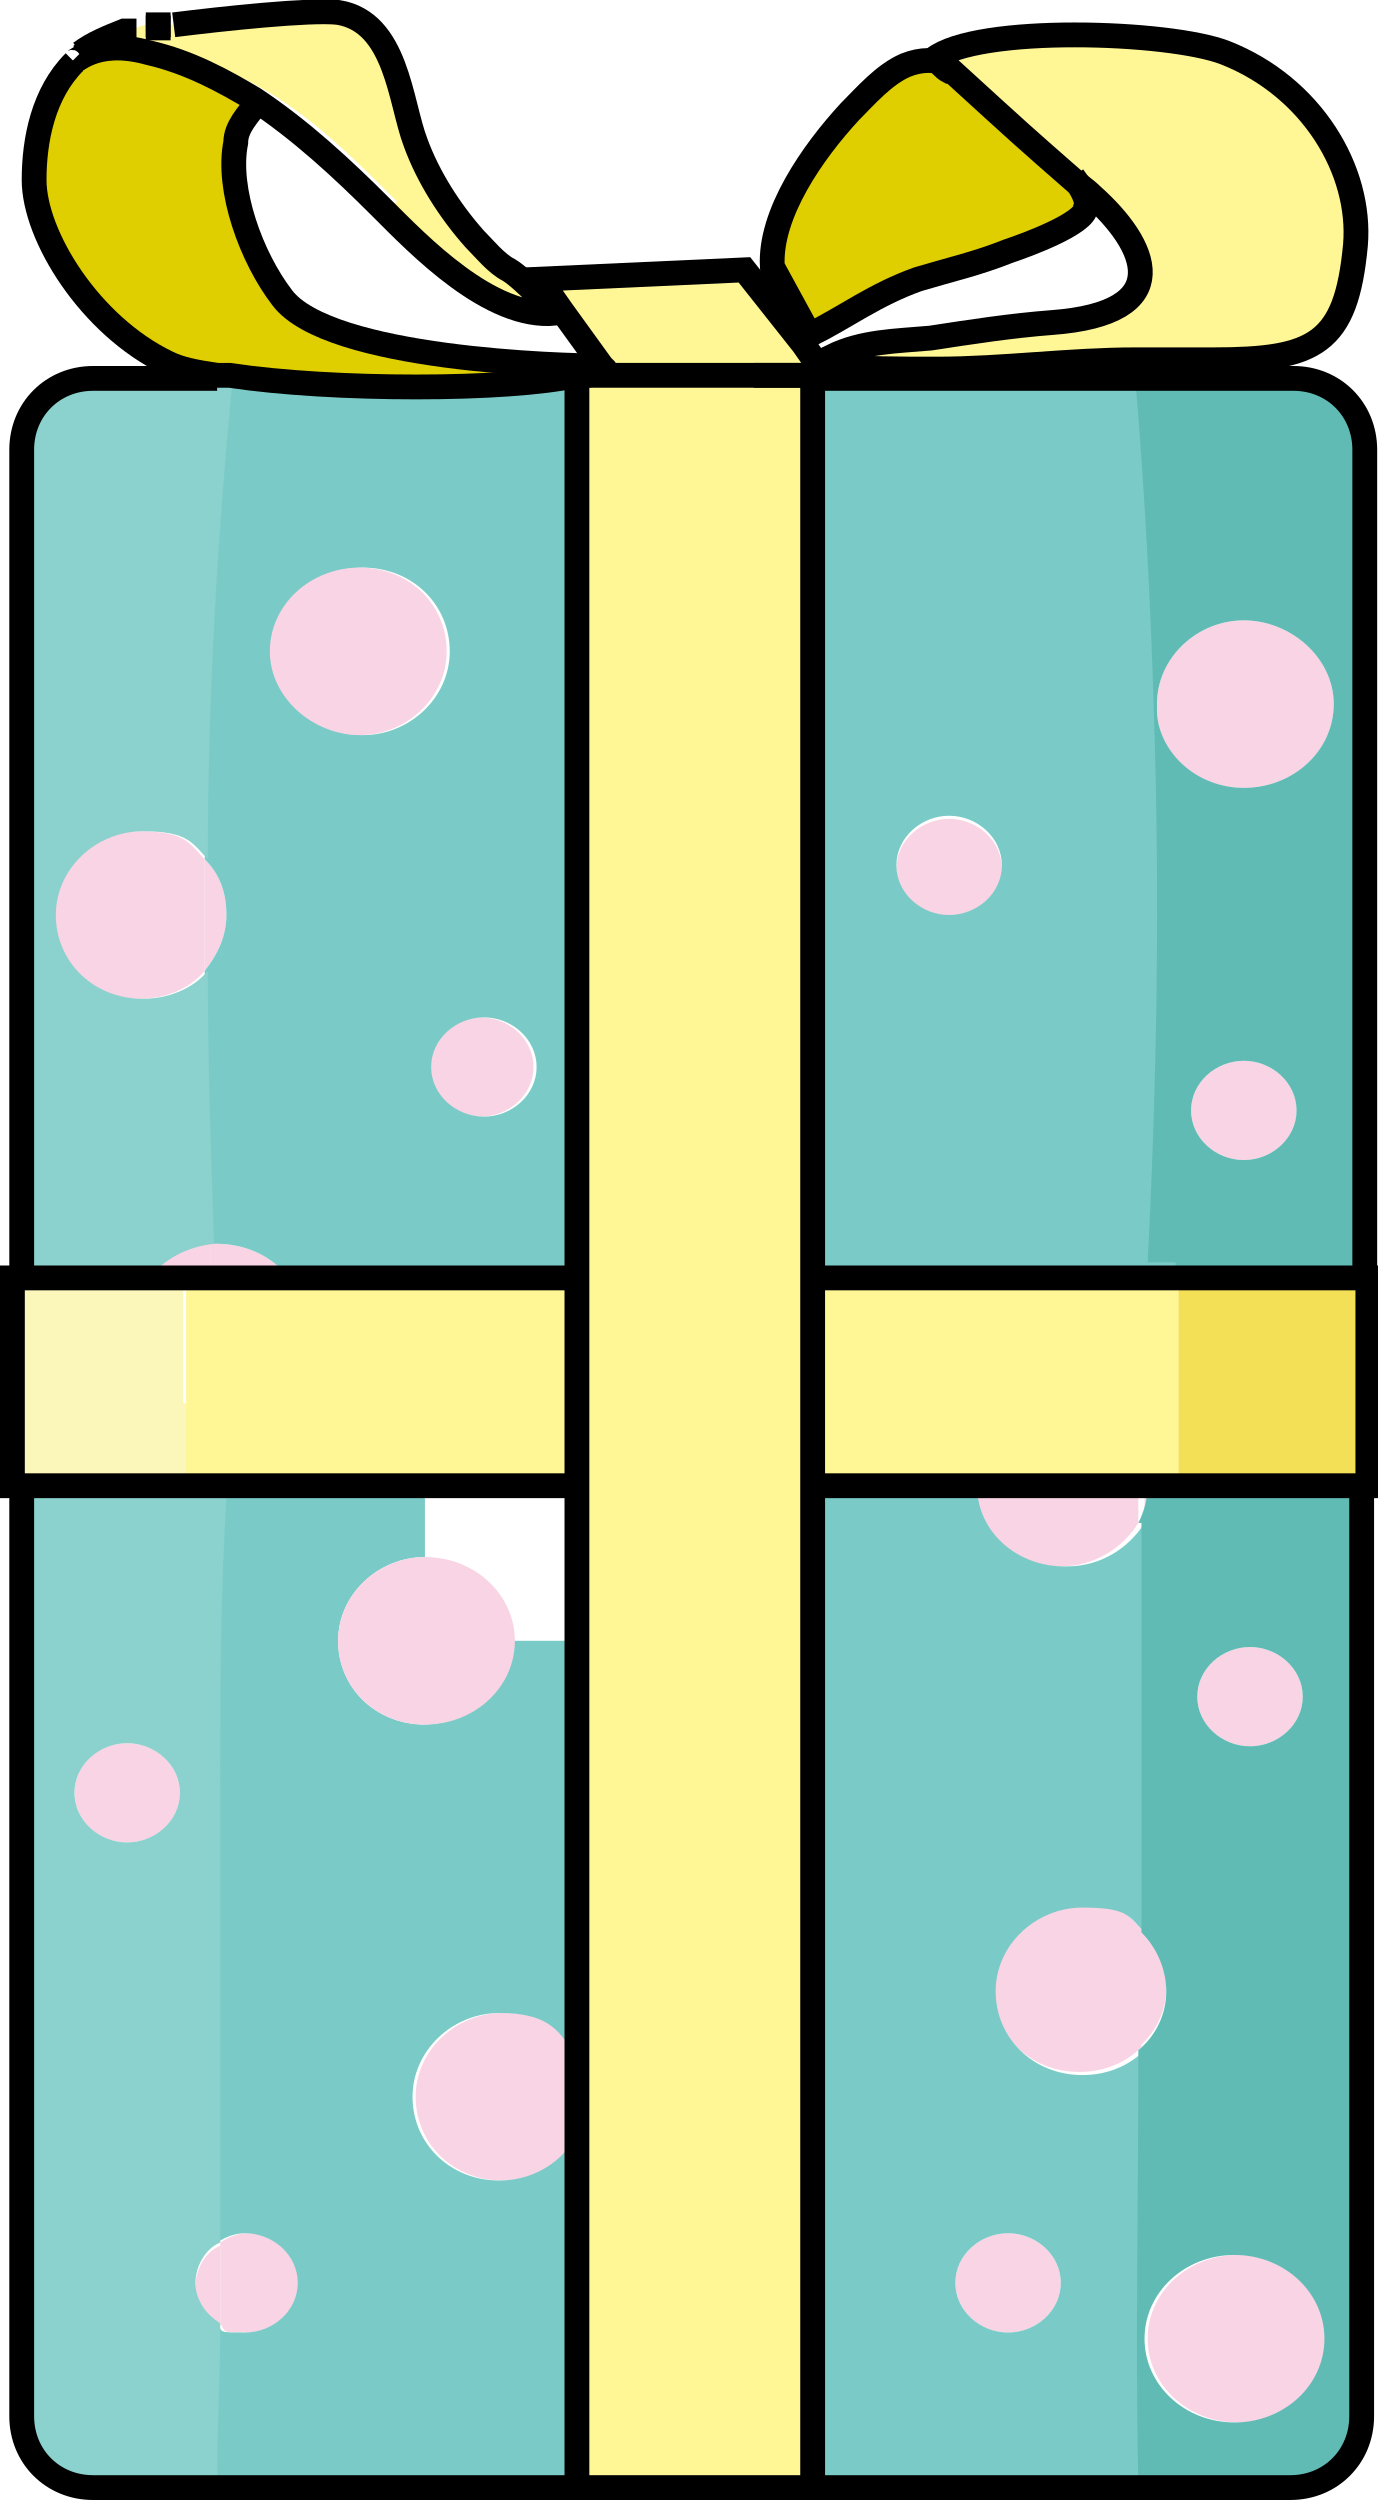
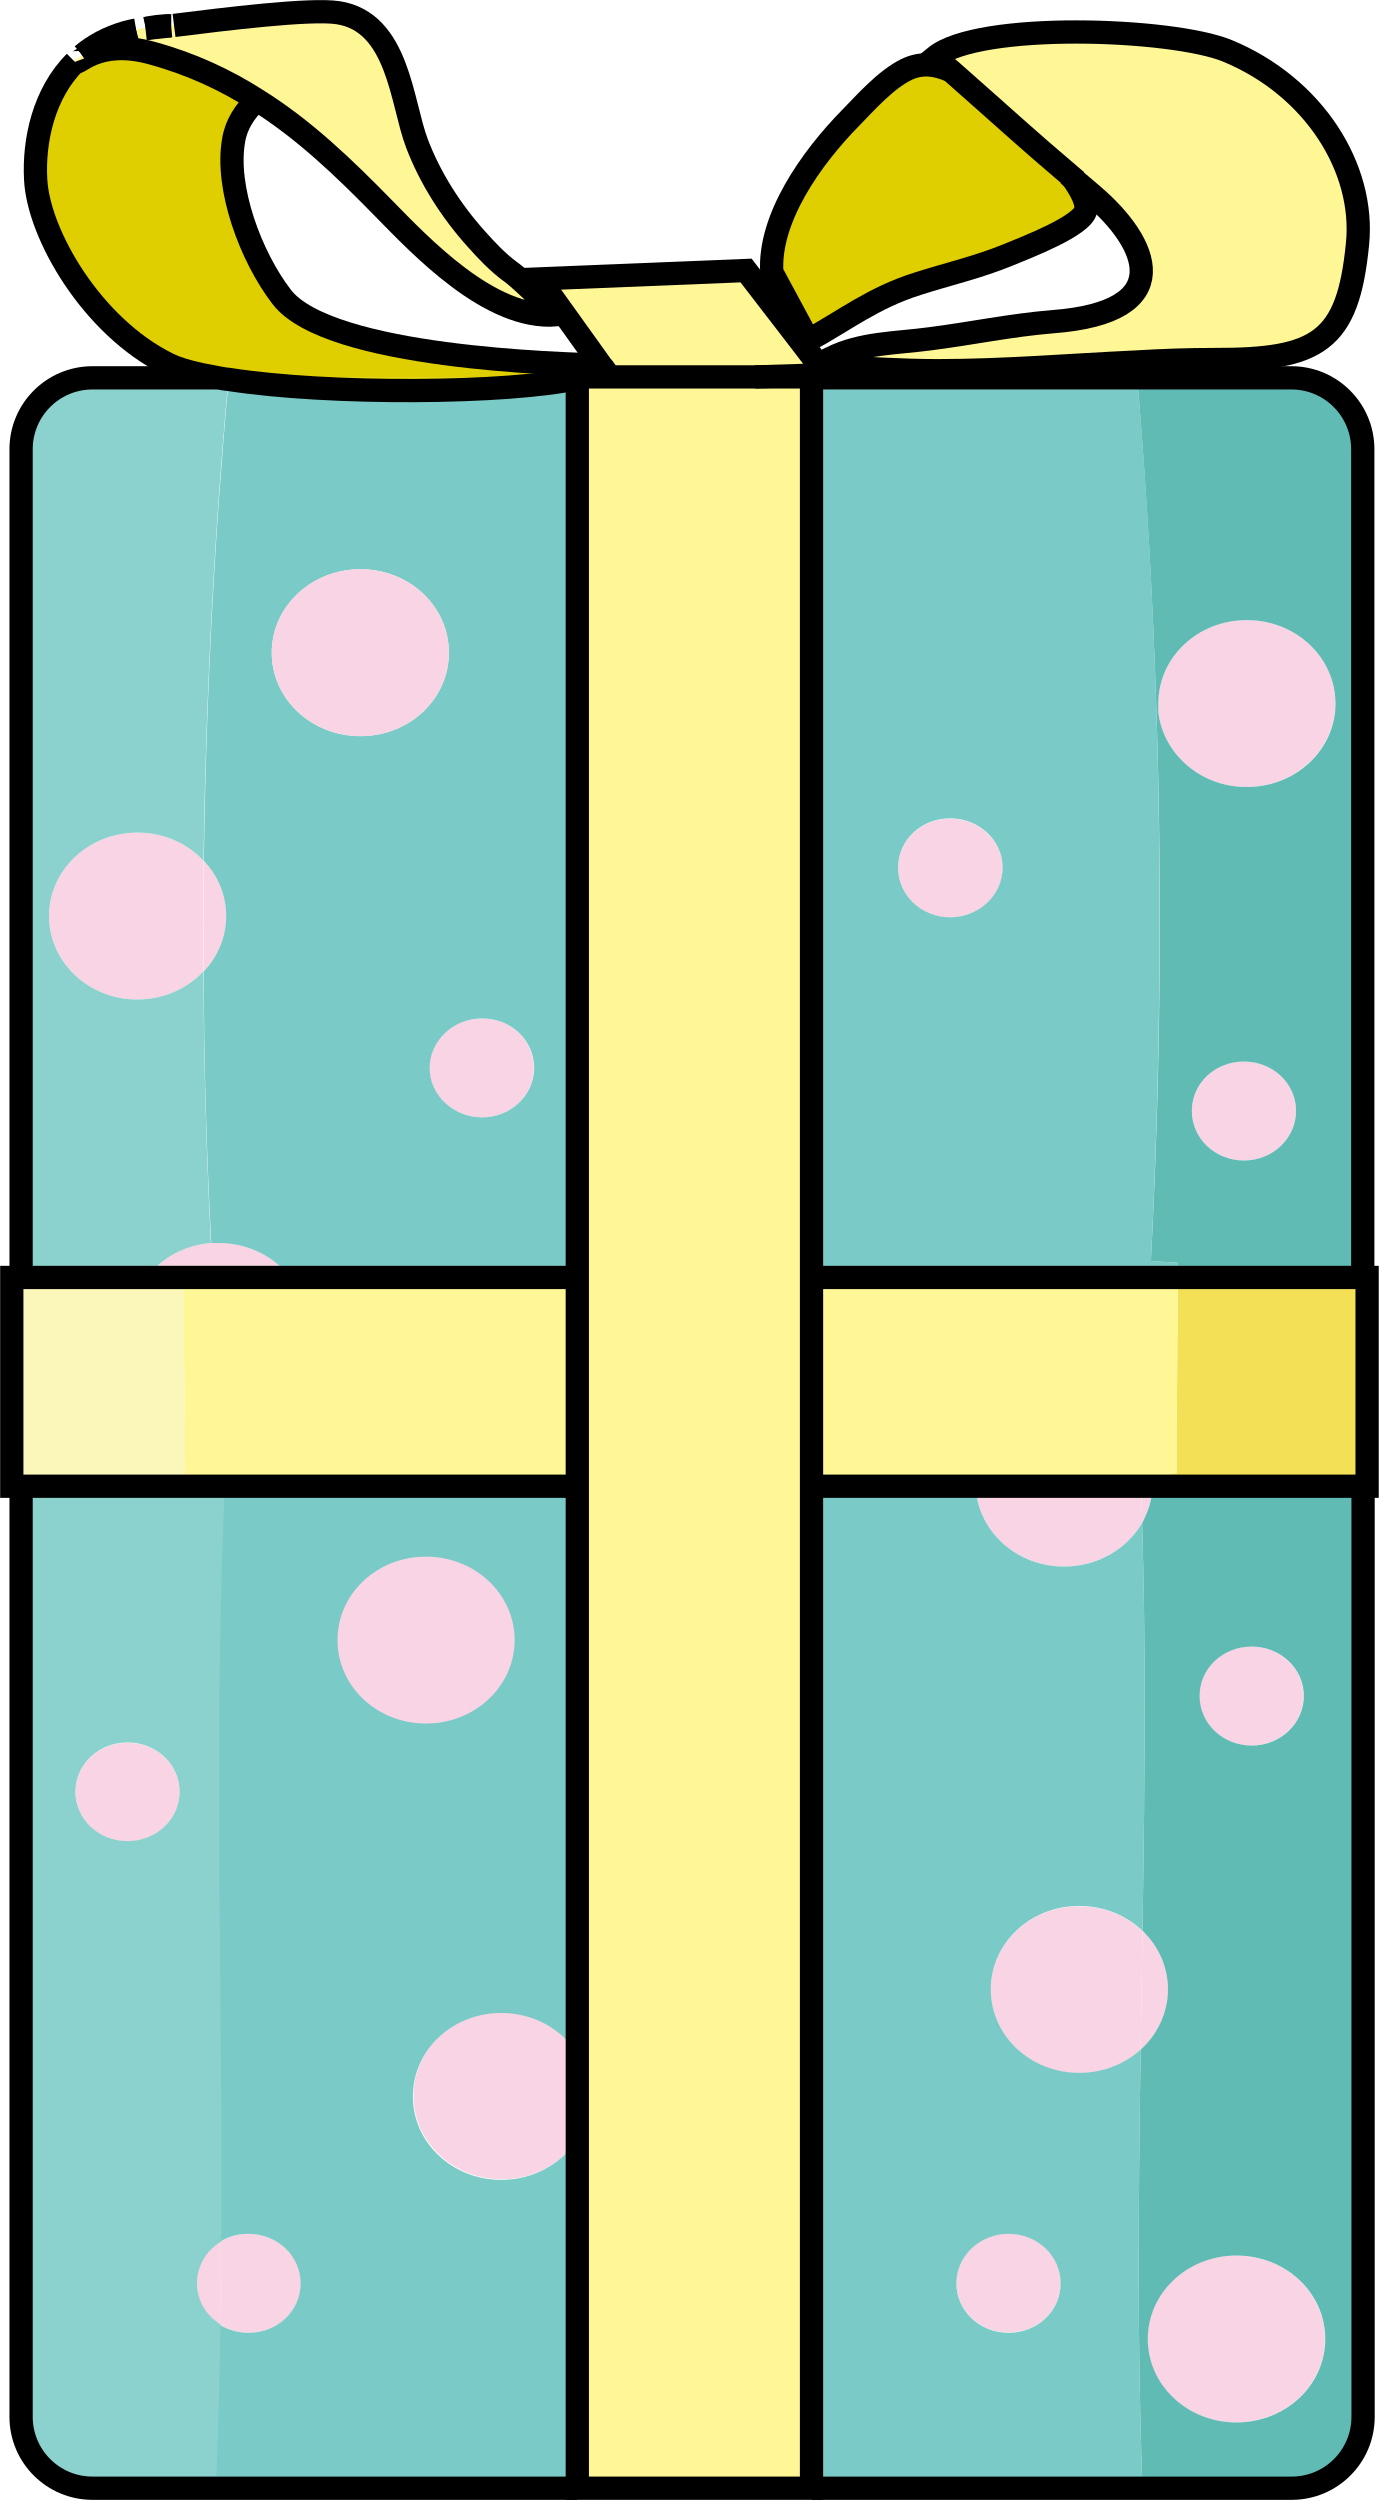
- <svg xmlns="http://www.w3.org/2000/svg" id="a" width="44.4" height="80.6" viewBox="0 0 44.4 80.6">
+ <svg xmlns="http://www.w3.org/2000/svg" id="a" width="44.45" height="80.59" viewBox="0 0 44.45 80.59">
  <defs>
-     <style>.b{fill:none;stroke:#000;stroke-width:.8px;}.c{fill:#f3e056;}.c,.d,.e,.f,.g,.h,.i,.j{stroke-width:0px;}.d{fill:#f9d4e4;}.e{fill:#61bbb5;}.f{fill:#7acbc7;}.g{fill:#e0cf00;}.h{fill:#8bd1cd;}.i{fill:#fff696;}.j{fill:#fbf6b9;}</style>
+     <style>.b{fill:none;stroke:#000;stroke-width:.75px;}.c{fill:#f3e056;}.c,.d,.e,.f,.g,.h,.i,.j{stroke-width:0px;}.d{fill:#f9d4e4;}.e{fill:#61bbb5;}.f{fill:#7acbc7;}.g{fill:#e0cf00;}.h{fill:#8bd1cd;}.i{fill:#fff696;}.j{fill:#fbf6b9;}</style>
  </defs>
-   <path class="d" d="m13.8,34.4c0-.9.8-1.6,1.7-1.6s1.7.7,1.7,1.6-.8,1.6-1.7,1.6-1.7-.7-1.7-1.6Z" />
-   <path class="d" d="m43,22.7c0,1.5-1.3,2.7-2.9,2.7s-2.7-1.1-2.8-2.4c0,0,0-.2,0-.3,0-1.5,1.3-2.7,2.8-2.7s2.9,1.2,2.9,2.7Z" />
-   <ellipse class="d" cx="39.9" cy="75.4" rx="2.9" ry="2.7" />
-   <path class="d" d="m34.8,66.8c-1.6,0-2.8-1.2-2.8-2.7s1.3-2.7,2.8-2.7,1.5.3,2,.8c0,1.3,0,2.6,0,3.8-.5.5-1.2.8-2,.8Z" />
-   <path class="c" d="m43.9,47.9h-6.8s0,0,0-.1c0,0,0-.1,0-.2.3,0,.5,0,.8-.1,0-2.1,0-4.2,0-6.3h6v6.7Z" />
-   <path class="d" d="m32.5,75.2c-.9,0-1.7-.7-1.7-1.6s.8-1.6,1.7-1.6,1.7.7,1.7,1.6-.8,1.6-1.7,1.6Z" />
-   <path class="d" d="m7.1,72.3c0,.9,0,1.8,0,2.7-.5-.3-.8-.8-.8-1.3s.3-1.1.8-1.3Z" />
-   <path class="d" d="m36.8,62.2c.5.5.8,1.2.8,1.9s-.3,1.4-.9,1.9c0-1.3,0-2.6,0-3.8Z" />
-   <path class="d" d="m36.8,47.9h.4c0,.4-.1.8-.3,1.2,0-.4,0-.8,0-1.2Z" />
-   <path class="d" d="m7,40.1c.9,0,1.8.4,2.3,1.1h-2.5c0-.4,0-.7,0-1.1,0,0,.2,0,.2,0Z" />
-   <path class="g" d="m7,12.2h11.6c-2.2.5-8,.6-11.2,0-.1,0-.3,0-.4,0Z" />
-   <path class="d" d="m16.2,70.3c-1.6,0-2.8-1.2-2.8-2.7s1.3-2.7,2.8-2.7,1.9.5,2.4,1.3v2.8c-.5.8-1.4,1.3-2.4,1.3Z" />
-   <path class="d" d="m31.4,47.9h5.3c0,.4,0,.8,0,1.2-.5.8-1.4,1.4-2.5,1.4-1.5,0-2.8-1.1-2.8-2.6Z" />
-   <path class="d" d="m7.3,29.5c0,.7-.3,1.3-.7,1.8,0-1.2,0-2.4,0-3.6.5.5.7,1.1.7,1.8Z" />
-   <path class="d" d="m4.7,41.2c.5-.6,1.2-1,2.1-1.1,0,.4,0,.7,0,1.1h-2.1Z" />
-   <ellipse class="d" cx="4.1" cy="57.8" rx="1.7" ry="1.6" />
-   <path class="j" d="m5.9,41.3v4c-1-.4-1.7-1.4-1.7-2.5s.2-1.1.5-1.6h2.1c-.3,0-.6,0-.9,0Z" />
-   <path class="d" d="m7.1,72.3c.3-.2.6-.3.9-.3.9,0,1.7.7,1.7,1.6s-.8,1.6-1.7,1.6-.7,0-.9-.3c0-.9,0-1.8,0-2.7Z" />
-   <path class="d" d="m30.6,26.4c.9,0,1.7.7,1.7,1.6s-.8,1.6-1.7,1.6-1.7-.7-1.7-1.6.8-1.6,1.7-1.6Z" />
-   <path class="d" d="m40.3,53.1c.9,0,1.7.7,1.7,1.6s-.8,1.6-1.7,1.6-1.7-.7-1.7-1.6.8-1.6,1.7-1.6Z" />
-   <path class="d" d="m6.6,27.7c0,1.2,0,2.4,0,3.6-.5.6-1.3.9-2.1.9-1.6,0-2.8-1.2-2.8-2.7s1.3-2.7,2.8-2.7,1.6.4,2.1.9Z" />
-   <path class="g" d="m5.5.8c-.4,0-.6,0-.8,0,.3,0,.5,0,.8,0Z" />
-   <path class="f" d="m13.7,55.6c-1.6,0-2.8-1.2-2.8-2.7s1.3-2.7,2.8-2.7v-2.3h-7.8v.2c.4,0,.8.1,1.3.2-.1,3.2-.2,6.4-.2,9.5,0,4.8,0,9.6,0,14.5.3-.2.6-.3.9-.3.9,0,1.7.7,1.7,1.6s-.8,1.6-1.7,1.6-.7,0-.9-.3c0,1.6,0,3.3-.1,5v.3h11.6v-11.2c-.5.8-1.4,1.3-2.4,1.3-1.6,0-2.8-1.2-2.8-2.7s1.3-2.7,2.8-2.7,1.9.5,2.4,1.3v-13.3h-2c0,1.5-1.3,2.7-2.9,2.7Z" />
-   <path class="f" d="m34.3,50.5c-1.5,0-2.8-1.1-2.8-2.6h-5.3v32.3h10.7c-.2-4.6-.1-9.4,0-14.1-.5.5-1.2.8-2,.8-1.6,0-2.8-1.2-2.8-2.7s1.3-2.7,2.8-2.7,1.5.3,2,.8c0-2.5,0-5.1,0-7.6s0-3.7,0-5.6c-.5.8-1.4,1.4-2.5,1.4Zm-1.8,21.5c.9,0,1.7.7,1.7,1.6s-.8,1.6-1.7,1.6-1.7-.7-1.7-1.6.8-1.6,1.7-1.6Z" />
-   <path class="f" d="m7.4,12.2h0c-.5,5.2-.7,10.3-.8,15.5.5.5.7,1.1.7,1.8s-.3,1.3-.7,1.8c0,2.9,0,5.8.2,8.8,0,0,.2,0,.2,0,.9,0,1.8.4,2.3,1.1h9.3V12.2c-2.2.5-8,.5-11.2,0Zm9.9,22.2c0,.9-.8,1.6-1.7,1.6s-1.7-.7-1.7-1.6.8-1.6,1.7-1.6,1.7.7,1.7,1.6Zm-2.8-13.4c0,1.5-1.3,2.7-2.8,2.7s-2.9-1.2-2.9-2.7,1.3-2.7,2.9-2.7,2.8,1.2,2.8,2.7Z" />
-   <path class="f" d="m37.1,40.6c.3-5.9.4-11.8.2-17.7-.1-3.6-.3-7.2-.6-10.8h-10.5v29h11.8v-.5c-.3,0-.6,0-.9,0Zm-6.5-11.1c-.9,0-1.7-.7-1.7-1.6s.8-1.6,1.7-1.6,1.7.7,1.7,1.6-.8,1.6-1.7,1.6Z" />
-   <path class="d" d="m40.1,34.2c.9,0,1.7.7,1.7,1.6s-.8,1.6-1.7,1.6-1.7-.7-1.7-1.6.8-1.6,1.7-1.6Z" />
-   <path class="d" d="m11.6,18.3c1.6,0,2.8,1.2,2.8,2.7s-1.3,2.7-2.8,2.7-2.9-1.2-2.9-2.7,1.3-2.7,2.9-2.7Z" />
-   <path class="d" d="m13.7,50.2c1.6,0,2.9,1.2,2.9,2.7s-1.3,2.7-2.9,2.7-2.8-1.2-2.8-2.7,1.3-2.7,2.8-2.7Z" />
-   <path class="j" d="m6,47.9H.7v-6.7h4.1c-.3.4-.5,1-.5,1.6,0,1.1.7,2.1,1.8,2.5,0,.9,0,1.8,0,2.7Z" />
-   <path class="h" d="m6,48.1v-.2H.7v30c0,1.3,1,2.3,2.3,2.3h4v-.3c0-1.7.1-3.3.1-5-.5-.3-.8-.8-.8-1.3s.3-1.1.8-1.3c0-4.8,0-9.6,0-14.5,0-3.1,0-6.3.2-9.5-.4,0-.8-.1-1.3-.2Zm-1.9,11.3c-.9,0-1.7-.7-1.7-1.6s.8-1.6,1.7-1.6,1.7.7,1.7,1.6-.8,1.6-1.7,1.6Z" />
-   <path class="h" d="m7,12.2h-4c-1.3,0-2.3,1-2.3,2.3v26.7h4.1c.5-.6,1.2-1,2.1-1.1-.1-2.9-.2-5.8-.2-8.8-.5.6-1.3.9-2.1.9-1.6,0-2.8-1.2-2.8-2.7s1.3-2.7,2.8-2.7,1.6.4,2.1.9c0-5.2.3-10.3.8-15.5h0c-.1,0-.3,0-.4,0Z" />
-   <path class="g" d="m18.6,12.2H7c-.7-.1-1.2-.3-1.6-.4C3,10.5,1.2,7.6,1.1,5.8c0-1.3.3-2.8,1.3-3.8,0,.2.7-.8,2.5-.3,1.3.4,2.4.9,3.4,1.5-.4.4-.7.8-.7,1.3-.3,1.5.5,3.7,1.5,5,1.5,2,9.1,2.2,10.3,2.2h0c0,.2-.3.3-.6.4h-.2Z" />
-   <path class="e" d="m41.6,12.2h-5c.3,3.6.5,7.2.6,10.8.2,5.9.1,11.8-.2,17.7.3,0,.6,0,.9,0v.5h6V14.5c0-1.3-1-2.3-2.3-2.3Zm-1.5,25.2c-.9,0-1.7-.7-1.7-1.6s.8-1.6,1.7-1.6,1.7.7,1.7,1.6-.8,1.6-1.7,1.6Zm0-12c-1.5,0-2.7-1.1-2.8-2.4,0,0,0-.2,0-.3,0-1.5,1.3-2.7,2.8-2.7s2.9,1.2,2.9,2.7-1.3,2.7-2.9,2.7Z" />
-   <path class="e" d="m36.8,49.1c0,1.9,0,3.7,0,5.6s0,5,0,7.6c.5.5.8,1.2.8,1.9s-.3,1.4-.9,1.9c0,4.8-.1,9.5,0,14.1h4.8c1.3,0,2.3-1,2.3-2.3v-30h-6.8c0,.4-.1.8-.3,1.2Zm3,29c-1.6,0-2.9-1.2-2.9-2.7s1.3-2.7,2.9-2.7,2.9,1.2,2.9,2.7-1.3,2.7-2.9,2.7Zm.5-25c.9,0,1.7.7,1.7,1.6s-.8,1.6-1.7,1.6-1.7-.7-1.7-1.6.8-1.6,1.7-1.6Z" />
-   <path class="g" d="m4.4,1c-.5.1-1.3.6-1.7.8.4-.3.8-.6,1.4-.7.1,0,.2,0,.4,0Z" />
-   <path class="g" d="m30.6,2.3c2.3,2,2.3,2.1,3.9,3.5h0c.3.4.5.8.4,1,0,.5-1.9,1.2-2.5,1.4-1,.4-1.9.6-2.9.9-1.4.5-2.3,1.2-3.5,1.8l-1.2-2.2c-.1-1.7,1.3-3.7,2.5-5,.5-.5,1.1-1.2,1.8-1.5.5-.2,1-.2,1.4,0Z" />
-   <rect class="i" x="43.9" y="41.2" width=".1" height="6.7" />
-   <path class="i" d="m26.2,12.2h0s-1.8,0-1.8,0h2.3c0,0-.7-1-.7-1l-1.8-2.4-6.7.3.7,1,1.3,1.8h0c0,.1.2.4.2.4h-1v29H6.9c-.3,0-.6,0-.9,0,0,1.3,0,2.6,0,4,0,.9,0,1.8,0,2.7h12.6v32.3h7.6v-32.3h11s0,0,0-.1c0,0,0-.1,0-.2.3,0,.5,0,.8-.1,0-2.1,0-4.2,0-6.3h-11.8V12.2Z" />
-   <path class="i" d="m12.4,6.7c1.2,1.2,3.4,3.6,5.6,3.4,0,0-1-1.1-1.5-1.4-.4-.3-.8-.7-1.1-1-.8-.9-1.5-2-1.9-3.1-.5-1.3-.6-3.9-2.5-4.2-.9-.1-3.7.2-5.3.4,0,0,0,0,0,0-.4,0-.6,0-.8,0h0s0,0-.2,0c0,0,0,0,0,0-.5.1-1.3.6-1.7.8-.1,0-.2.2-.2.2h0c0,.2.7-.8,2.5-.3,1.3.4,2.4.9,3.4,1.5,1.5.9,2.8,2.2,4.1,3.5Z" />
-   <rect class="i" x=".4" y="41.2" width=".3" height="6.7" />
-   <path class="i" d="m39.6,1.6c-1.8-.7-8-.9-9.4.2.2.2.3.3.5.4,2.3,2,2.3,2.1,3.9,3.5h0c.2.2.4.4.6.6,1.8,1.6,2.8,3.8-1.3,4.1-1.4.1-2.6.4-3.9.5-1.1.1-2.2.1-3.2.6,0,0,0,.2,0,.3,1.2,0,2.3.1,3.4.1,2.2,0,4.3-.2,6.4-.3.8,0,1.7,0,2.5,0,3.3,0,4.3-.6,4.6-3.7.2-2.4-1.4-5.1-4.2-6.2Z" />
-   <path class="b" d="m43.9,47.9v30c0,1.3-1,2.3-2.3,2.3h-15.5" />
-   <path class="b" d="m26.2,12.2h15.5c1.3,0,2.3,1,2.3,2.3v26.7" />
-   <path class="b" d="m.7,41.2V14.5c0-1.3,1-2.3,2.3-2.3h4" />
-   <path class="b" d="m18.6,80.2H3c-1.3,0-2.3-1-2.3-2.3v-30" />
-   <path class="b" d="m18.9,12.1c.3,0,.5-.2.6-.3" />
-   <path class="b" d="m2.4,2c-1,1-1.3,2.5-1.3,3.8,0,1.8,1.8,4.7,4.3,5.9.4.2.9.3,1.6.4.1,0,.3,0,.4,0,3.3.5,9,.5,11.2,0" />
-   <path class="b" d="m4.4,1c-.1,0-.2,0-.4,0-.5.2-1,.4-1.4.7" />
-   <path class="b" d="m5.5.8c-.3,0-.5,0-.8,0" />
-   <path class="b" d="m19.4,11.8c-1.2,0-8.8-.2-10.3-2.2-1-1.3-1.8-3.5-1.5-5,0-.5.4-.9.7-1.3" />
-   <path class="b" d="m5.6.8c1.6-.2,4.4-.5,5.3-.4,1.9.3,2,2.9,2.5,4.2.4,1.1,1.1,2.2,1.9,3.1.3.3.7.8,1.1,1,.5.3,1.5,1.4,1.5,1.4-2.1.2-4.4-2.2-5.6-3.4-1.3-1.3-2.6-2.5-4.1-3.5-1-.6-2.1-1.2-3.4-1.5-1.8-.5-2.4.4-2.5.3" />
-   <path class="b" d="m4.7.9c.2,0,.5,0,.8,0" />
-   <path class="b" d="m2.6,1.8c.4-.3,1.3-.7,1.7-.8" />
-   <polyline class="b" points="24.3 12.1 26.6 12.1 25.9 11.1 24 8.7 17.4 9 18.1 10 19.4 11.8 19.5 11.9 19.6 12.1" />
-   <path class="b" d="m34.6,5.7c.3.4.5.8.4,1,0,.5-1.9,1.2-2.5,1.4-1,.4-1.9.6-2.9.9-1.4.5-2.3,1.2-3.5,1.8l-1.2-2.2c-.1-1.7,1.3-3.7,2.5-5,.5-.5,1.1-1.2,1.8-1.5.5-.2,1-.2,1.4,0" />
-   <path class="b" d="m30.6,2.3c-.2-.1-.3-.3-.5-.4,1.4-1.1,7.6-.9,9.4-.2,2.8,1.1,4.4,3.8,4.2,6.2-.3,3.2-1.3,3.7-4.6,3.7-.8,0-1.7,0-2.5,0-2.1,0-4.3.3-6.4.3-1.2,0-2.3,0-3.4-.1,0,0,0-.2,0-.3,1-.5,2.1-.5,3.2-.6,1.3-.2,2.6-.4,3.9-.5,4.1-.3,3.1-2.5,1.3-4.1-.2-.2-.5-.4-.6-.5h0c-1.6-1.4-1.6-1.4-3.9-3.5Z" />
-   <polyline class="b" points="26.2 41.2 38 41.2 43.9 41.2 44.1 41.2 44.1 47.9 43.9 47.9 37.1 47.9 36.8 47.9 31.4 47.9 26.2 47.9" />
-   <polyline class="b" points="18.6 47.9 13.7 47.9 6 47.9 .7 47.9 .4 47.9 .4 41.2 .7 41.2 4.7 41.2 6.9 41.2 9.4 41.2 18.6 41.2" />
-   <polygon class="b" points="26.2 80.2 18.6 80.2 18.6 69 18.6 66.1 18.6 52.9 18.6 47.9 18.6 41.2 18.6 12.2 18.6 12.2 18.6 12.1 18.9 12.1 19.6 12.1 24.3 12.1 26.2 12.1 26.2 12.2 26.2 41.2 26.2 47.9 26.2 80.2" />
+   <path class="d" d="m13.84,34.43c0-.88.75-1.6,1.69-1.6s1.68.71,1.68,1.6-.75,1.59-1.68,1.59-1.69-.71-1.69-1.59Z" />
+   <path class="d" d="m43.04,22.68c0,1.48-1.28,2.69-2.86,2.69-1.48,0-2.69-1.07-2.84-2.42,0-.09,0-.18,0-.27,0-1.49,1.27-2.69,2.85-2.69s2.86,1.2,2.86,2.69Z" />
+   <ellipse class="d" cx="39.85" cy="75.4" rx="2.86" ry="2.69" />
+   <path class="d" d="m34.79,66.83c-1.58,0-2.85-1.2-2.85-2.69s1.27-2.69,2.85-2.69c.8,0,1.52.31,2.04.8-.02,1.27-.04,2.56-.06,3.83-.51.46-1.2.75-1.98.75Z" />
+   <path class="c" d="m43.94,47.91h-6.79s0-.07,0-.11c0-.07,0-.14,0-.2.25-.03.52-.07.78-.11,0-2.11.03-4.21.04-6.33h5.96v6.74Z" />
+   <path class="d" d="m32.51,75.19c-.93,0-1.68-.71-1.68-1.59s.75-1.6,1.68-1.6,1.68.71,1.68,1.6-.75,1.59-1.68,1.59Z" />
+   <path class="d" d="m7.12,72.26c0,.88,0,1.77-.03,2.66-.46-.28-.75-.77-.75-1.32s.31-1.07.78-1.34Z" />
+   <path class="d" d="m36.83,62.24c.51.49.82,1.16.82,1.89s-.33,1.45-.88,1.94c.02-1.27.04-2.56.06-3.83Z" />
+   <path class="d" d="m36.78,47.91h.37c0,.42-.14.82-.33,1.18,0-.39-.02-.78-.04-1.18Z" />
+   <path class="d" d="m7.04,40.06c.95,0,1.8.44,2.31,1.12h-2.5c-.02-.37-.04-.73-.06-1.11.08,0,.17,0,.24,0Z" />
+   <path class="g" d="m6.98,12.18h11.63v.03c-2.23.49-7.96.54-11.24.03-.14,0-.26-.04-.39-.06Z" />
+   <path class="d" d="m16.18,70.25c-1.58,0-2.85-1.2-2.85-2.69s1.27-2.69,2.85-2.69c1.03,0,1.92.51,2.43,1.27v2.84c-.51.76-1.4,1.27-2.43,1.27Z" />
+   <path class="d" d="m31.45,47.91h5.33c.02.39.03.78.04,1.18-.49.84-1.43,1.41-2.52,1.41-1.54,0-2.79-1.15-2.85-2.59Z" />
+   <path class="d" d="m7.29,29.53c0,.69-.27,1.31-.72,1.78-.02-1.19,0-2.38,0-3.56.45.47.72,1.1.72,1.78Z" />
+   <path class="d" d="m4.73,41.18c.47-.62,1.21-1.04,2.07-1.11.02.37.04.73.06,1.11h-2.13Z" />
+   <ellipse class="d" cx="4.11" cy="57.77" rx="1.68" ry="1.59" />
+   <path class="d" d="m7.12,72.26c.25-.17.57-.25.9-.25.93,0,1.68.71,1.68,1.6s-.75,1.59-1.68,1.59c-.34,0-.67-.1-.93-.26.02-.89.03-1.78.03-2.66Z" />
+   <path class="d" d="m30.63,26.39c.93,0,1.69.71,1.69,1.59s-.76,1.6-1.69,1.6-1.68-.71-1.68-1.6.75-1.59,1.68-1.59Z" />
+   <path class="d" d="m40.34,53.08c.93,0,1.68.71,1.68,1.59s-.75,1.6-1.68,1.6-1.68-.71-1.68-1.6.75-1.59,1.68-1.59Z" />
+   <path class="d" d="m6.56,27.75c0,1.19-.02,2.38,0,3.56-.53.56-1.28.91-2.13.91-1.58,0-2.85-1.21-2.85-2.69s1.27-2.69,2.85-2.69c.85,0,1.62.35,2.13.91Z" />
+   <path class="g" d="m5.52.83c-.35.04-.64.07-.82.09.27-.06.55-.09.82-.09Z" />
+   <path class="f" d="m13.73,47.91h-7.77v.16c.42.06.83.11,1.25.17-.14,3.21-.18,6.39-.17,9.53,0,4.85.1,9.65.07,14.49.25-.17.57-.25.9-.25.93,0,1.68.71,1.68,1.6s-.75,1.59-1.68,1.59c-.34,0-.67-.1-.93-.26-.02,1.65-.06,3.29-.13,4.96v.33h11.64v-11.23c-.51.76-1.4,1.27-2.43,1.27-1.58,0-2.85-1.2-2.85-2.69s1.27-2.69,2.85-2.69c1.03,0,1.92.51,2.43,1.27v-13.27l-.39-5.28c-1.49.05-4.49.33-4.49.33Z" />
+   <path class="f" d="m34.3,50.5c-1.54,0-2.79-1.15-2.85-2.59h-5.29v32.3h10.67c-.18-4.63-.13-9.38-.06-14.14-.51.46-1.2.75-1.98.75-1.58,0-2.85-1.2-2.85-2.69s1.27-2.69,2.85-2.69c.8,0,1.52.31,2.04.8.04-2.54.07-5.06.07-7.57,0-1.87-.03-3.73-.08-5.58-.49.84-1.43,1.41-2.52,1.41Zm-1.79,21.51c.93,0,1.68.71,1.68,1.6s-.75,1.59-1.68,1.59-1.68-.71-1.68-1.59.75-1.6,1.68-1.6Z" />
+   <path class="f" d="m7.37,12.24v.02c-.47,5.15-.73,10.32-.8,15.49.45.47.72,1.1.72,1.78s-.27,1.31-.72,1.78c0,2.92.09,5.84.24,8.76.08,0,.17,0,.24,0,.95,0,1.8.44,2.31,1.12h9.25V12.21c-2.23.49-7.96.54-11.24.03Zm9.85,22.19c0,.87-.75,1.59-1.68,1.59s-1.69-.72-1.69-1.59.75-1.6,1.69-1.6,1.68.71,1.68,1.6Zm-2.75-13.39c0,1.49-1.27,2.69-2.85,2.69s-2.86-1.2-2.86-2.69,1.28-2.69,2.86-2.69,2.85,1.2,2.85,2.69Z" />
+   <path class="f" d="m37.1,40.65c.3-5.9.36-11.8.18-17.7-.11-3.59-.31-7.19-.62-10.77h-10.5v29h11.81v-.47c-.28-.02-.58-.04-.87-.06Zm-6.47-11.08c-.93,0-1.68-.71-1.68-1.6s.75-1.59,1.68-1.59,1.69.71,1.69,1.59-.76,1.6-1.69,1.6Z" />
+   <path class="d" d="m40.1,34.22c.93,0,1.68.71,1.68,1.59s-.75,1.6-1.68,1.6-1.68-.71-1.68-1.6.75-1.59,1.68-1.59Z" />
+   <path class="d" d="m11.62,18.35c1.58,0,2.85,1.2,2.85,2.69s-1.27,2.69-2.85,2.69-2.86-1.2-2.86-2.69,1.28-2.69,2.86-2.69Z" />
+   <path class="d" d="m13.73,50.18c1.58,0,2.86,1.2,2.86,2.69s-1.28,2.69-2.86,2.69-2.85-1.2-2.85-2.69,1.27-2.69,2.85-2.69Z" />
+   <path class="j" d="m6.86,41.18H.68v6.74h5.29c0-.89,0-1.78-.02-2.67,0-1.32-.02-2.64-.03-3.97.31-.02.63-.04.94-.06v-.04Z" />
+   <path class="h" d="m5.97,48.07v-.16H.68v30c0,1.27,1.03,2.3,2.3,2.3h3.99v-.33c.07-1.66.11-3.31.13-4.96-.46-.28-.75-.77-.75-1.32s.31-1.07.78-1.34c.03-4.85-.07-9.65-.07-14.49,0-3.14.03-6.32.17-9.53-.42-.06-.83-.11-1.25-.17Zm-1.86,11.28c-.93,0-1.68-.71-1.68-1.59s.75-1.59,1.68-1.59,1.68.71,1.68,1.59-.75,1.59-1.68,1.59Z" />
+   <path class="h" d="m6.98,12.18h-4c-1.27,0-2.3,1.03-2.3,2.3v26.7h4.05c.47-.62,1.21-1.04,2.07-1.11-.15-2.92-.23-5.84-.24-8.76-.53.56-1.28.91-2.13.91-1.58,0-2.85-1.21-2.85-2.69s1.27-2.69,2.85-2.69c.85,0,1.62.35,2.13.91.07-5.17.33-10.34.8-15.49v-.02c-.14,0-.26-.04-.39-.06Z" />
+   <path class="g" d="m18.61,12.18H6.98c-.68-.12-1.22-.26-1.58-.44C2.96,10.52,1.24,7.56,1.15,5.79c-.07-1.26.26-2.78,1.27-3.79.06.16.69-.77,2.46-.28,1.28.35,2.39.87,3.39,1.51-.37.35-.66.78-.73,1.29-.27,1.53.55,3.74,1.55,5.04,1.51,1.99,9.1,2.16,10.29,2.2l.09.12c-.1.1-.3.19-.61.26h-.24v.03Z" />
+   <path class="e" d="m41.64,12.18h-4.98c.3,3.58.51,7.18.62,10.77.19,5.9.13,11.8-.18,17.7.29.02.59.04.87.06v.47h5.96V14.48c0-1.27-1.03-2.3-2.3-2.3Zm-1.54,25.23c-.93,0-1.68-.71-1.68-1.6s.75-1.59,1.68-1.59,1.68.71,1.68,1.59-.75,1.6-1.68,1.6Zm.08-12.04c-1.48,0-2.69-1.07-2.84-2.42,0-.09,0-.18,0-.27,0-1.49,1.27-2.69,2.85-2.69s2.86,1.2,2.86,2.69-1.28,2.69-2.86,2.69Z" />
+   <path class="e" d="m36.82,49.09c.05,1.85.08,3.71.08,5.58,0,2.51-.03,5.03-.07,7.57.51.49.82,1.16.82,1.89s-.33,1.45-.88,1.94c-.07,4.76-.12,9.51.06,14.14h4.81c1.27,0,2.3-1.03,2.3-2.3v-30h-6.79c0,.42-.14.82-.33,1.18Zm3.04,29c-1.58,0-2.86-1.2-2.86-2.69s1.28-2.69,2.86-2.69,2.86,1.2,2.86,2.69-1.28,2.69-2.86,2.69Zm.49-25.01c.93,0,1.68.71,1.68,1.59s-.75,1.6-1.68,1.6-1.68-.71-1.68-1.6.75-1.59,1.68-1.59Z" />
+   <path class="g" d="m4.39.97c-.47.14-1.34.56-1.74.81.38-.32.84-.58,1.39-.73.12-.03.24-.06.35-.08Z" />
+   <path class="g" d="m30.64,2.27c2.32,2.05,2.32,2.08,3.93,3.46v.02c.28.38.49.77.44,1.03-.09.51-1.93,1.21-2.51,1.45-.98.4-1.92.61-2.92.93-1.42.45-2.33,1.17-3.51,1.82l-1.18-2.19c-.11-1.73,1.26-3.68,2.55-4.99.48-.49,1.12-1.22,1.79-1.55.5-.24.96-.16,1.4.03Z" />
+   <rect class="i" x="43.94" y="41.18" width=".14" height="6.74" />
+   <path class="i" d="m26.16,12.18v-.03h-1.82l2.29-.07-.74-.97-1.84-2.39-6.67.27.73,1.02,1.26,1.75.09.12.19.26h-1.04v29.03H6.86v.04c-.31.02-.63.04-.94.06,0,1.32.02,2.64.03,3.97,0,.89.02,1.78.02,2.67h12.64v32.3h7.55v-32.3h10.99s0-.07,0-.11c0-.07,0-.14,0-.2.25-.03.52-.07.78-.11,0-2.11.03-4.21.04-6.33h-11.81V12.18Z" />
+   <path class="i" d="m12.36,6.72c1.19,1.19,3.42,3.59,5.56,3.43,0,0-1.05-1.1-1.5-1.41-.38-.27-.76-.69-1.07-1.03-.82-.91-1.5-1.99-1.92-3.09-.5-1.31-.59-3.91-2.54-4.21-.89-.14-3.69.22-5.29.41-.04,0-.07,0-.1,0-.35.04-.64.07-.82.09h-.08s-.1,0-.16.04c-.02,0-.05,0-.07.02-.47.14-1.34.56-1.74.81-.14.1-.23.17-.23.21h0c.06.17.69-.76,2.46-.27,1.28.35,2.39.87,3.39,1.51,1.53.95,2.81,2.18,4.09,3.5Z" />
+   <rect class="i" x=".37" y="41.18" width=".3" height="6.74" />
+   <path class="i" d="m39.57,1.64c-1.8-.74-8.03-.95-9.43.2.18.16.34.3.5.43,2.32,2.05,2.32,2.08,3.93,3.46v.02c.2.16.41.34.66.55,1.83,1.57,2.78,3.77-1.28,4.08-1.35.11-2.61.38-3.95.55-1.13.15-2.21.13-3.2.62-.03.09-.03.2,0,.28,1.16.05,2.27.14,3.43.13,2.15,0,4.28-.19,6.4-.28.83-.05,1.67-.08,2.52-.08,3.35,0,4.31-.57,4.62-3.72.24-2.45-1.41-5.08-4.19-6.23Z" />
+   <path class="b" d="m43.94,47.91v30c0,1.27-1.03,2.3-2.3,2.3h-15.47" />
+   <path class="b" d="m26.16,12.18h15.47c1.27,0,2.3,1.03,2.3,2.3v26.7" />
+   <path class="b" d="m.68,41.18V14.48c0-1.27,1.03-2.3,2.3-2.3h4" />
+   <path class="b" d="m18.61,80.21H2.98c-1.27,0-2.3-1.03-2.3-2.3v-30" />
+   <path class="b" d="m18.86,12.15c.3-.08.51-.17.61-.26" />
+   <path class="b" d="m2.42,2c-1.01,1.01-1.34,2.53-1.27,3.79.09,1.76,1.81,4.73,4.25,5.94.35.18.9.32,1.58.44.13.02.25.05.39.06,3.28.51,9.01.46,11.24-.03" />
+   <path class="b" d="m4.39.97c-.12.02-.24.05-.35.08-.55.16-1.01.41-1.39.73" />
+   <path class="b" d="m5.52.83c-.27,0-.55.03-.82.09" />
+   <path class="b" d="m19.37,11.77c-1.19-.04-8.78-.22-10.29-2.2-1-1.3-1.82-3.52-1.55-5.04.08-.51.36-.94.73-1.29" />
+   <path class="b" d="m5.61.82c1.6-.2,4.4-.55,5.29-.41,1.95.3,2.04,2.9,2.54,4.21.42,1.11,1.1,2.18,1.92,3.09.3.34.69.75,1.07,1.03.45.31,1.5,1.41,1.5,1.41-2.14.17-4.38-2.23-5.56-3.43-1.28-1.31-2.57-2.55-4.09-3.5-1-.64-2.11-1.16-3.39-1.51-1.77-.49-2.4.44-2.46.28" />
+   <path class="b" d="m4.69.92c.19-.02.47-.05.82-.09" />
+   <path class="b" d="m2.65,1.79c.4-.25,1.27-.68,1.74-.81" />
+   <polyline class="b" points="24.34 12.15 26.63 12.08 25.89 11.11 24.05 8.72 17.38 8.99 18.11 10.01 19.37 11.77 19.46 11.88 19.65 12.15" />
+   <path class="b" d="m34.57,5.74c.27.38.48.77.43,1.03-.09.51-1.93,1.21-2.51,1.45-.98.4-1.92.61-2.92.93-1.42.45-2.33,1.17-3.51,1.82l-1.18-2.19c-.11-1.73,1.26-3.68,2.55-4.99.48-.49,1.12-1.22,1.79-1.55.5-.24.96-.16,1.4.03" />
+   <path class="b" d="m30.64,2.27c-.16-.13-.32-.27-.5-.43,1.4-1.15,7.63-.94,9.43-.2,2.78,1.15,4.44,3.78,4.19,6.23-.31,3.15-1.27,3.73-4.62,3.72-.84,0-1.68.03-2.52.08-2.13.1-4.25.28-6.4.28-1.16,0-2.27-.08-3.43-.13-.03-.09-.03-.2,0-.28.99-.49,2.08-.47,3.2-.62,1.33-.17,2.6-.44,3.95-.55,4.06-.31,3.11-2.52,1.28-4.08-.24-.21-.46-.39-.65-.55v-.02c-1.62-1.38-1.62-1.41-3.94-3.46Z" />
+   <polyline class="b" points="26.16 41.18 37.97 41.18 43.94 41.18 44.07 41.18 44.07 47.91 43.94 47.91 37.15 47.91 36.78 47.91 31.45 47.91 26.16 47.91" />
+   <polyline class="b" points="18.61 47.91 13.73 47.91 5.97 47.91 .68 47.91 .38 47.91 .38 41.18 .68 41.18 4.73 41.18 6.86 41.18 9.36 41.18 18.61 41.18" />
+   <polygon class="b" points="26.16 80.21 18.61 80.21 18.61 68.98 18.61 66.14 18.61 52.87 18.61 47.91 18.61 41.18 18.61 12.21 18.61 12.18 18.61 12.15 18.86 12.15 19.65 12.15 24.34 12.15 26.16 12.15 26.16 12.18 26.16 41.18 26.16 47.91 26.16 80.21" />
</svg>
